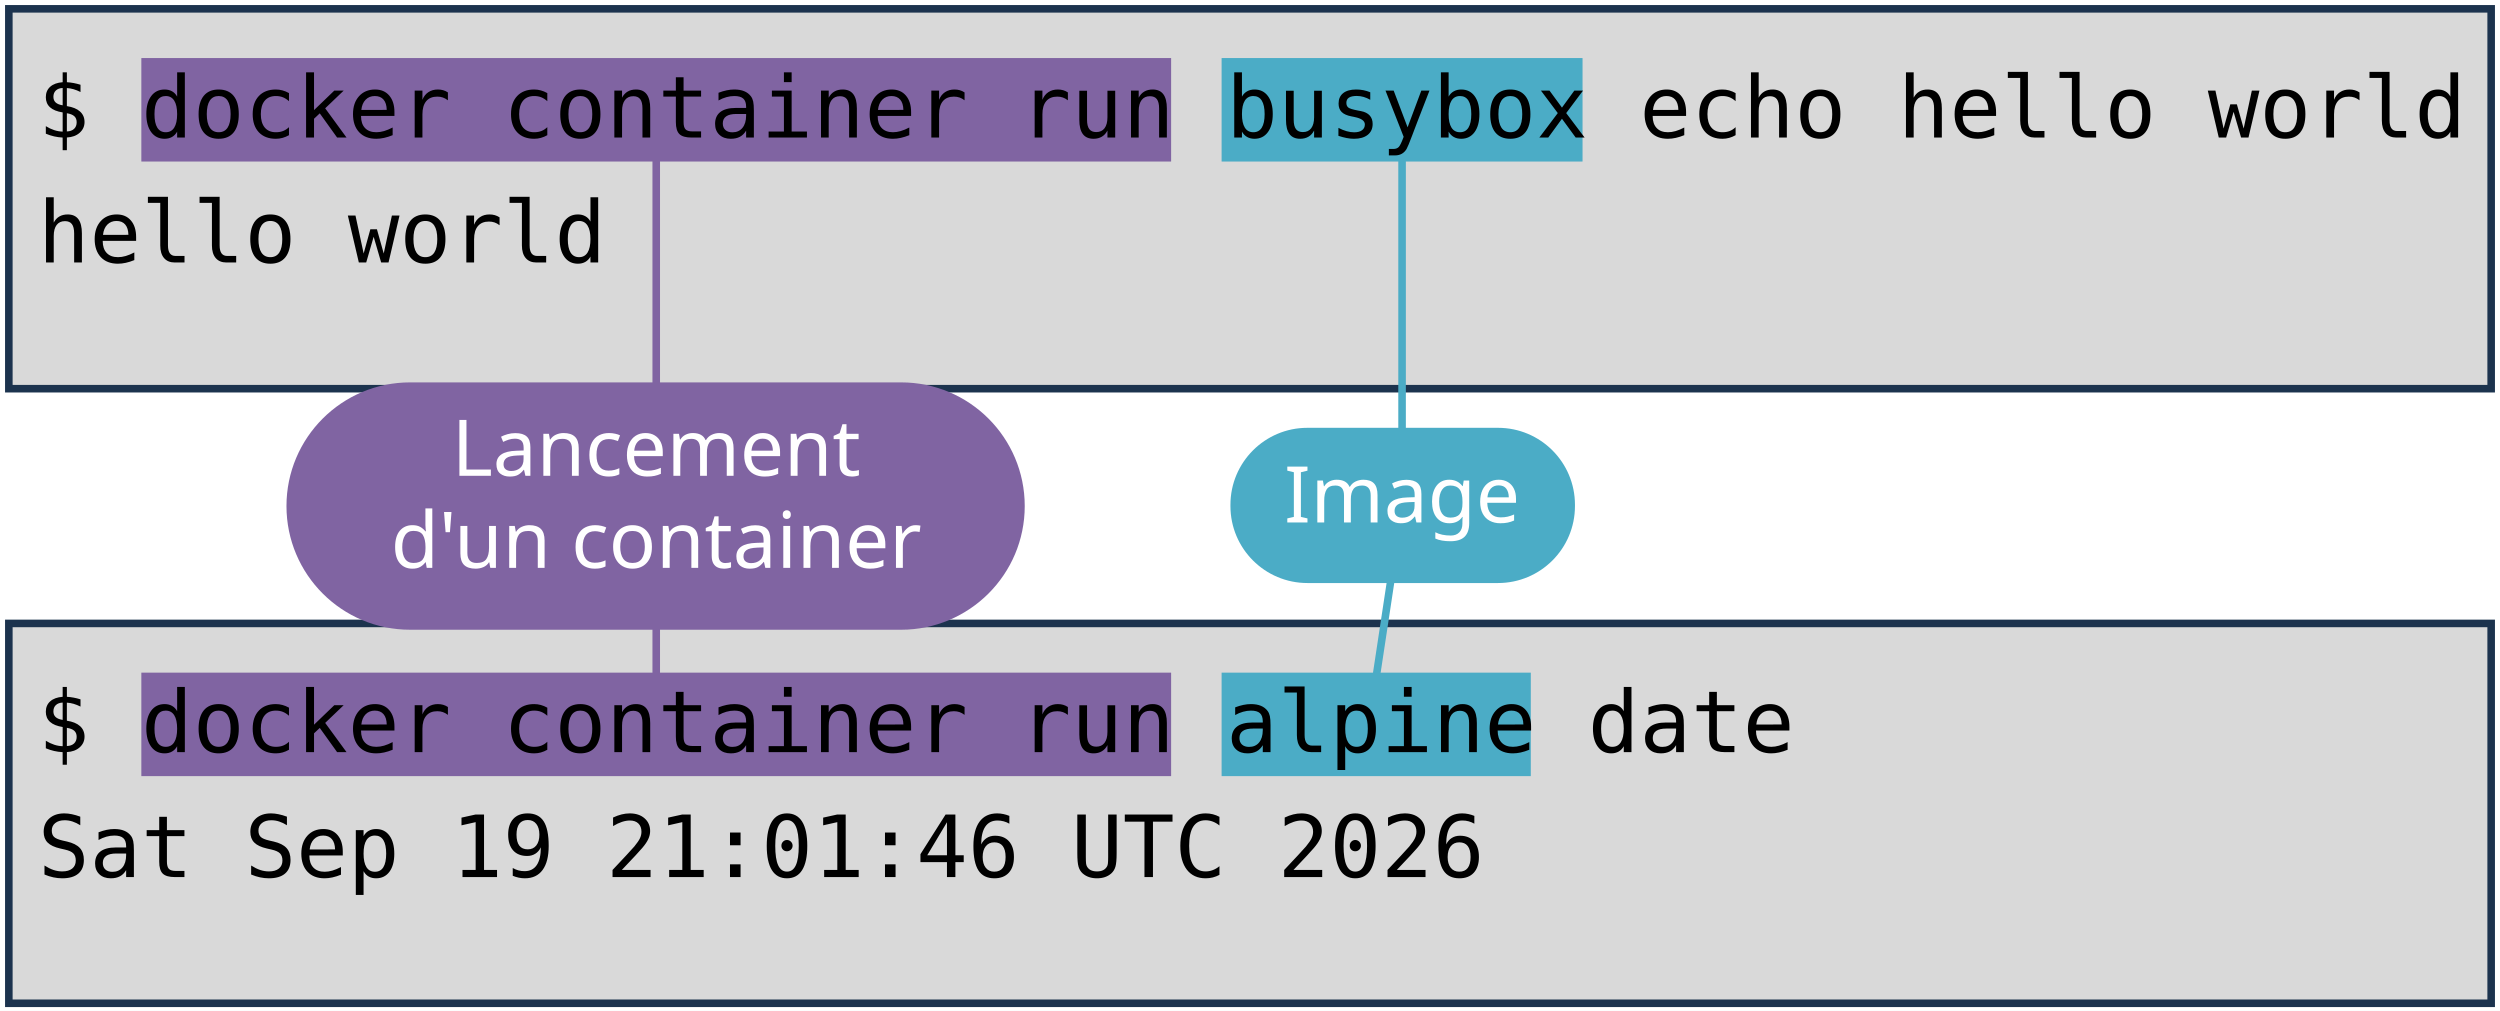
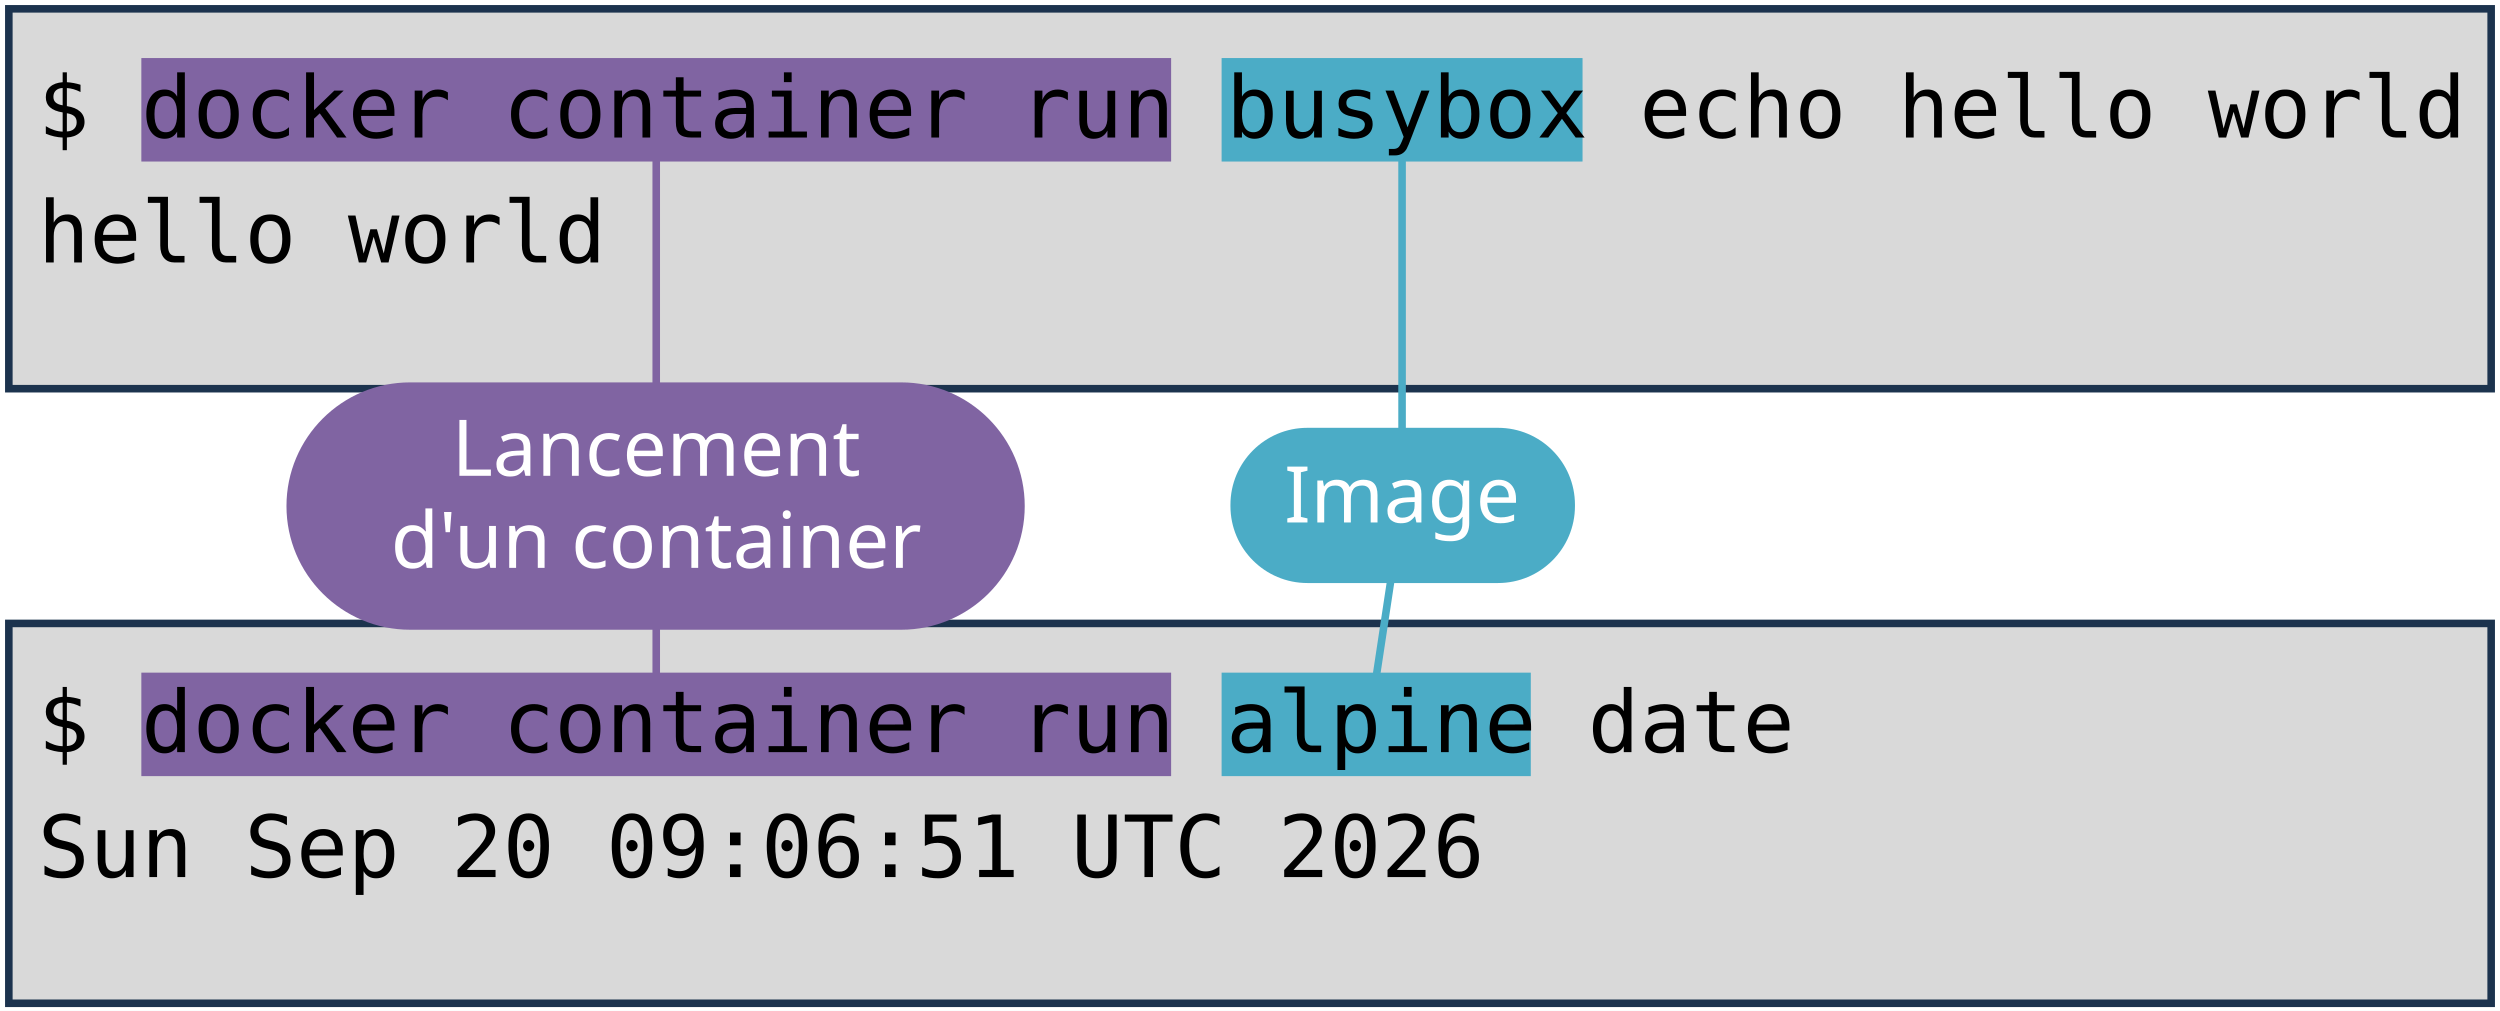
<svg xmlns="http://www.w3.org/2000/svg" viewBox="0 0 1981 801" width="1981" height="801" role="img" aria-label="Deux terminaux : docker container run busybox echo hello world, et docker container run alpine date. Annotations : lancement d'un container, image, commande lancée.">
  <style>
    .code { font-family: "DejaVu Sans Mono", Menlo, Consolas, monospace; font-size: 68px; fill: #000000; }
    .pill { font-family: "Trebuchet MS", "Century Gothic", Verdana, sans-serif; font-size: 62px; text-anchor: middle; }
  </style>
  <rect width="1981" height="801" fill="#FFFFFF" />
  <rect x="7" y="7" width="1967" height="301" fill="#D9D9D9" stroke="#1C334E" stroke-width="6" />
  <rect x="7" y="494" width="1967" height="301" fill="#D9D9D9" stroke="#1C334E" stroke-width="6" />
  <rect x="112" y="46" width="816" height="82" fill="#8064A2" />
  <rect x="112" y="533" width="816" height="82" fill="#8064A2" />
  <rect x="968" y="46" width="286" height="82" fill="#4BACC6" />
  <rect x="968" y="533" width="245" height="82" fill="#4BACC6" />
  <text x="30" y="109" class="code" xml:space="preserve">$ docker container run busybox echo hello world</text>
  <text x="30" y="208" class="code" xml:space="preserve">hello world</text>
  <text x="30" y="596" class="code" xml:space="preserve">$ docker container run alpine date</text>
-   <text x="30" y="695" class="code" xml:space="preserve">Sat Sep 19 21:01:46 UTC 2026</text>
+   <text x="30" y="695" class="code" xml:space="preserve">Sun Sep 20 09:06:51 UTC 2026</text>
  <path d="M 520 401 L 520 128" stroke="#8064A2" stroke-width="6" fill="none" stroke-linecap="round" />
  <path d="M 520 401 L 520 533" stroke="#8064A2" stroke-width="6" fill="none" stroke-linecap="round" />
  <rect x="227" y="303" width="585" height="196" rx="98" fill="#8064A2" />
  <text x="520" y="377" class="pill" fill="#FFFFFF">Lancement</text>
  <text x="520" y="450" class="pill" fill="#FFFFFF">d'un container</text>
  <path d="M 1111 401 L 1111 128" stroke="#4BACC6" stroke-width="6" fill="none" stroke-linecap="round" />
  <path d="M 1111 401 L 1091 533" stroke="#4BACC6" stroke-width="6" fill="none" stroke-linecap="round" />
  <rect x="975" y="339" width="273" height="123" rx="61" fill="#4BACC6" />
  <text x="1111" y="414" class="pill" fill="#FFFFFF">Image</text>
</svg>
